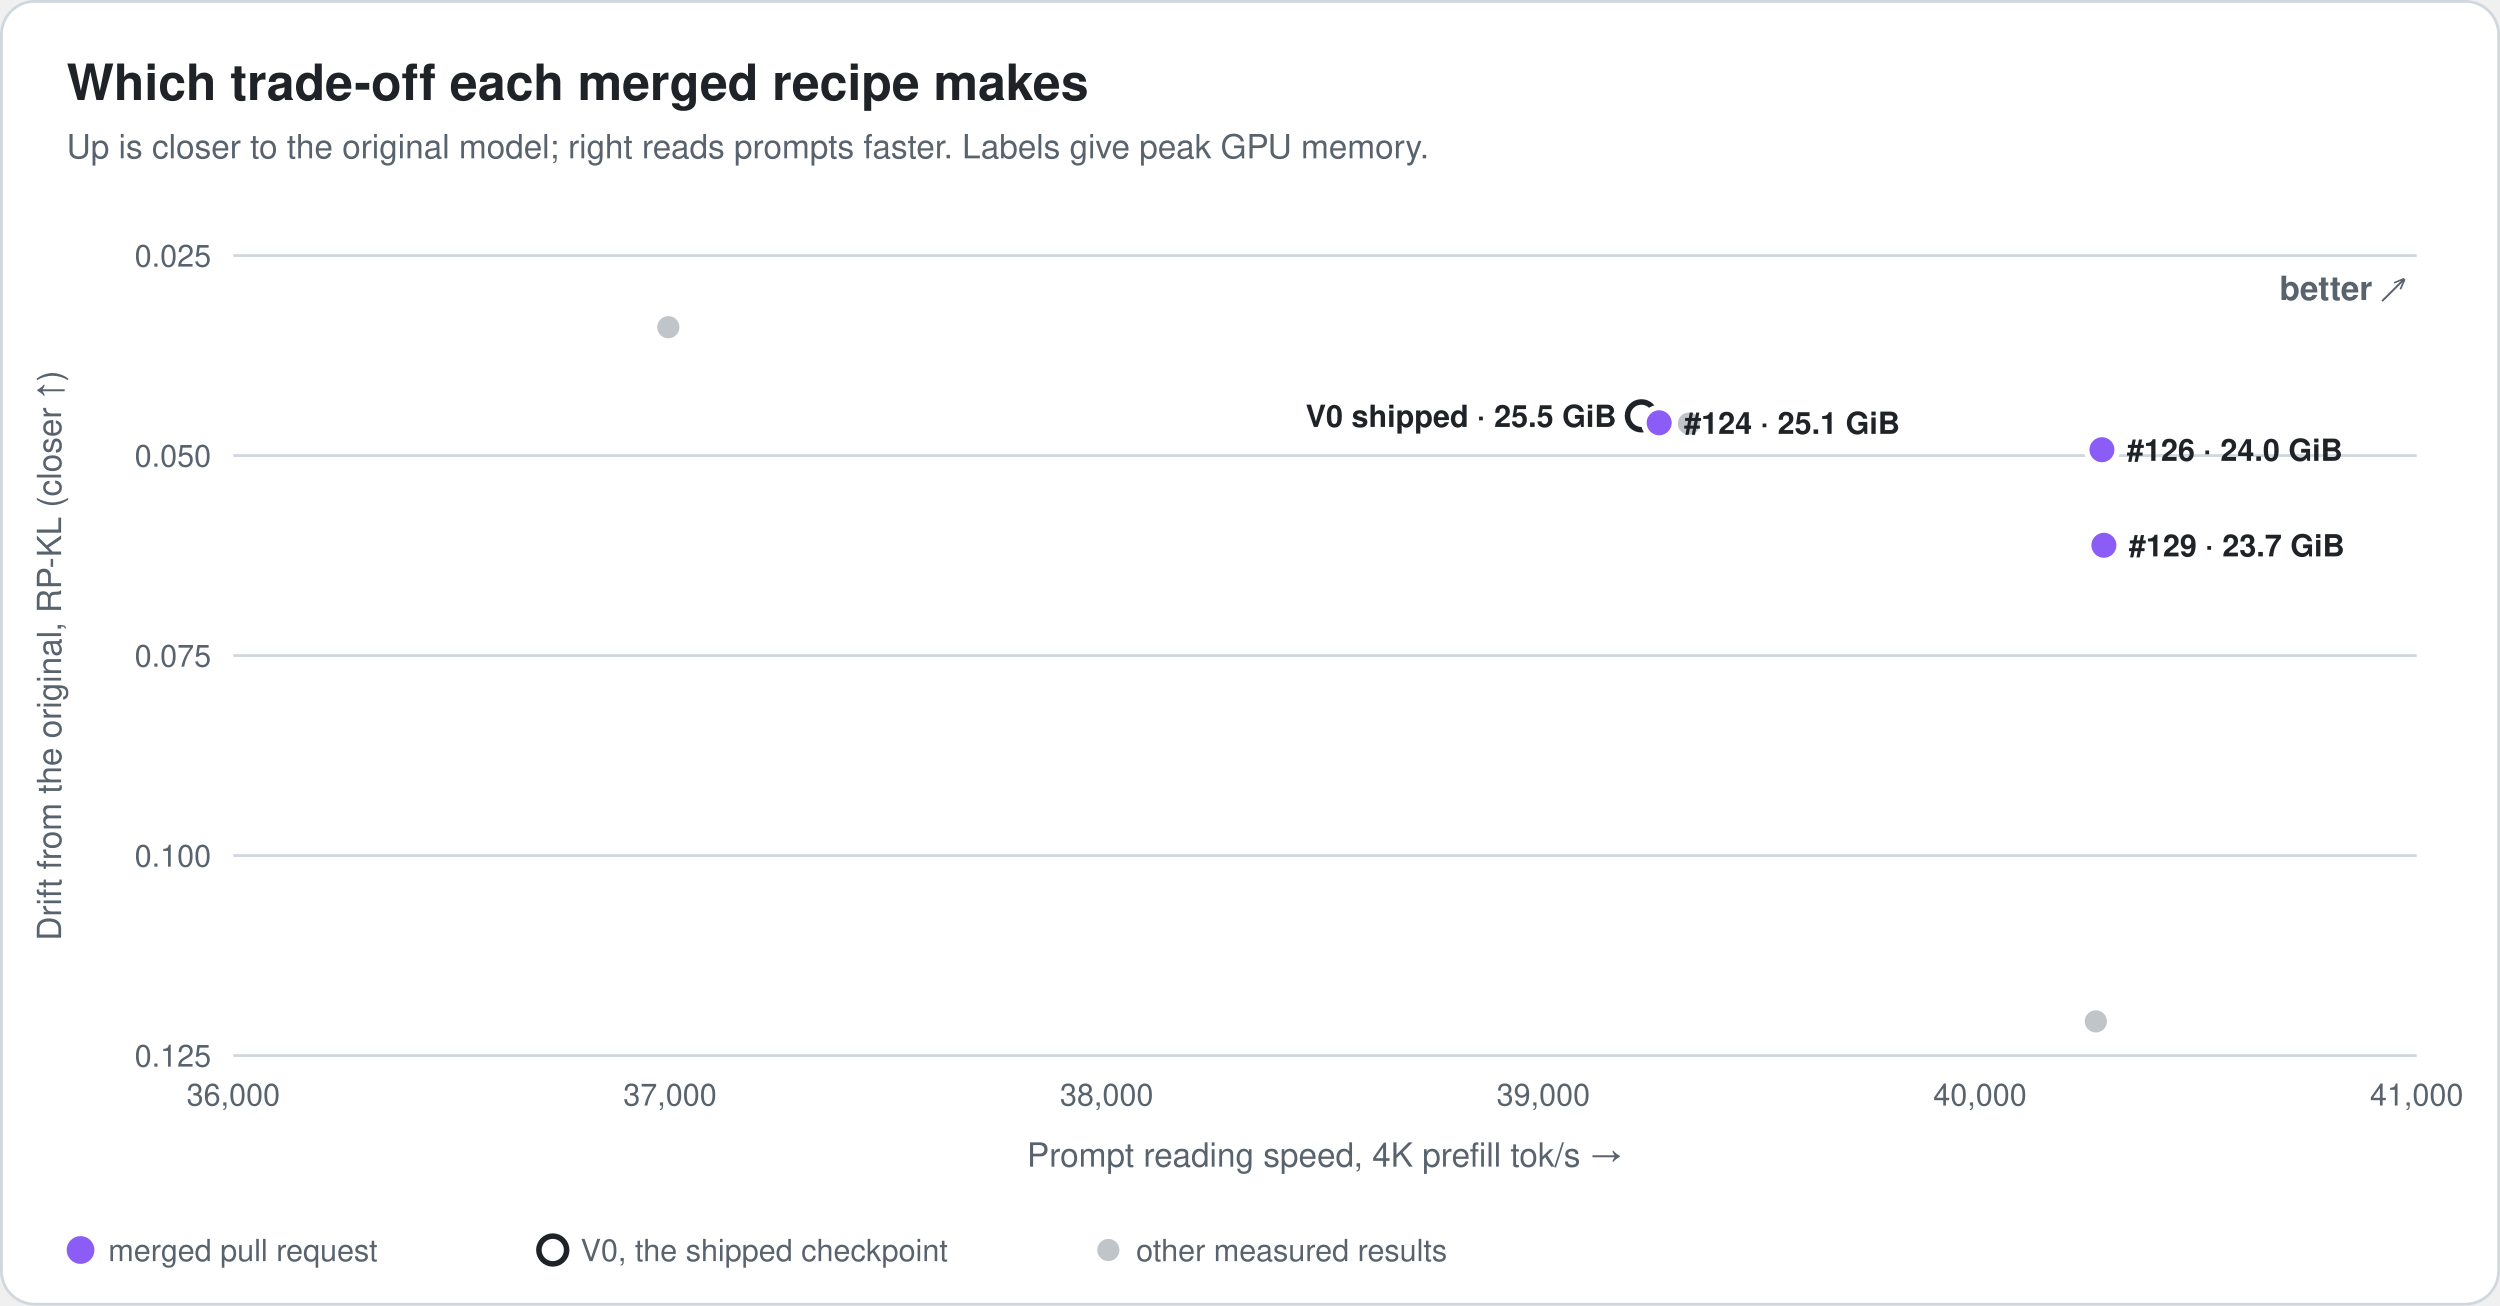
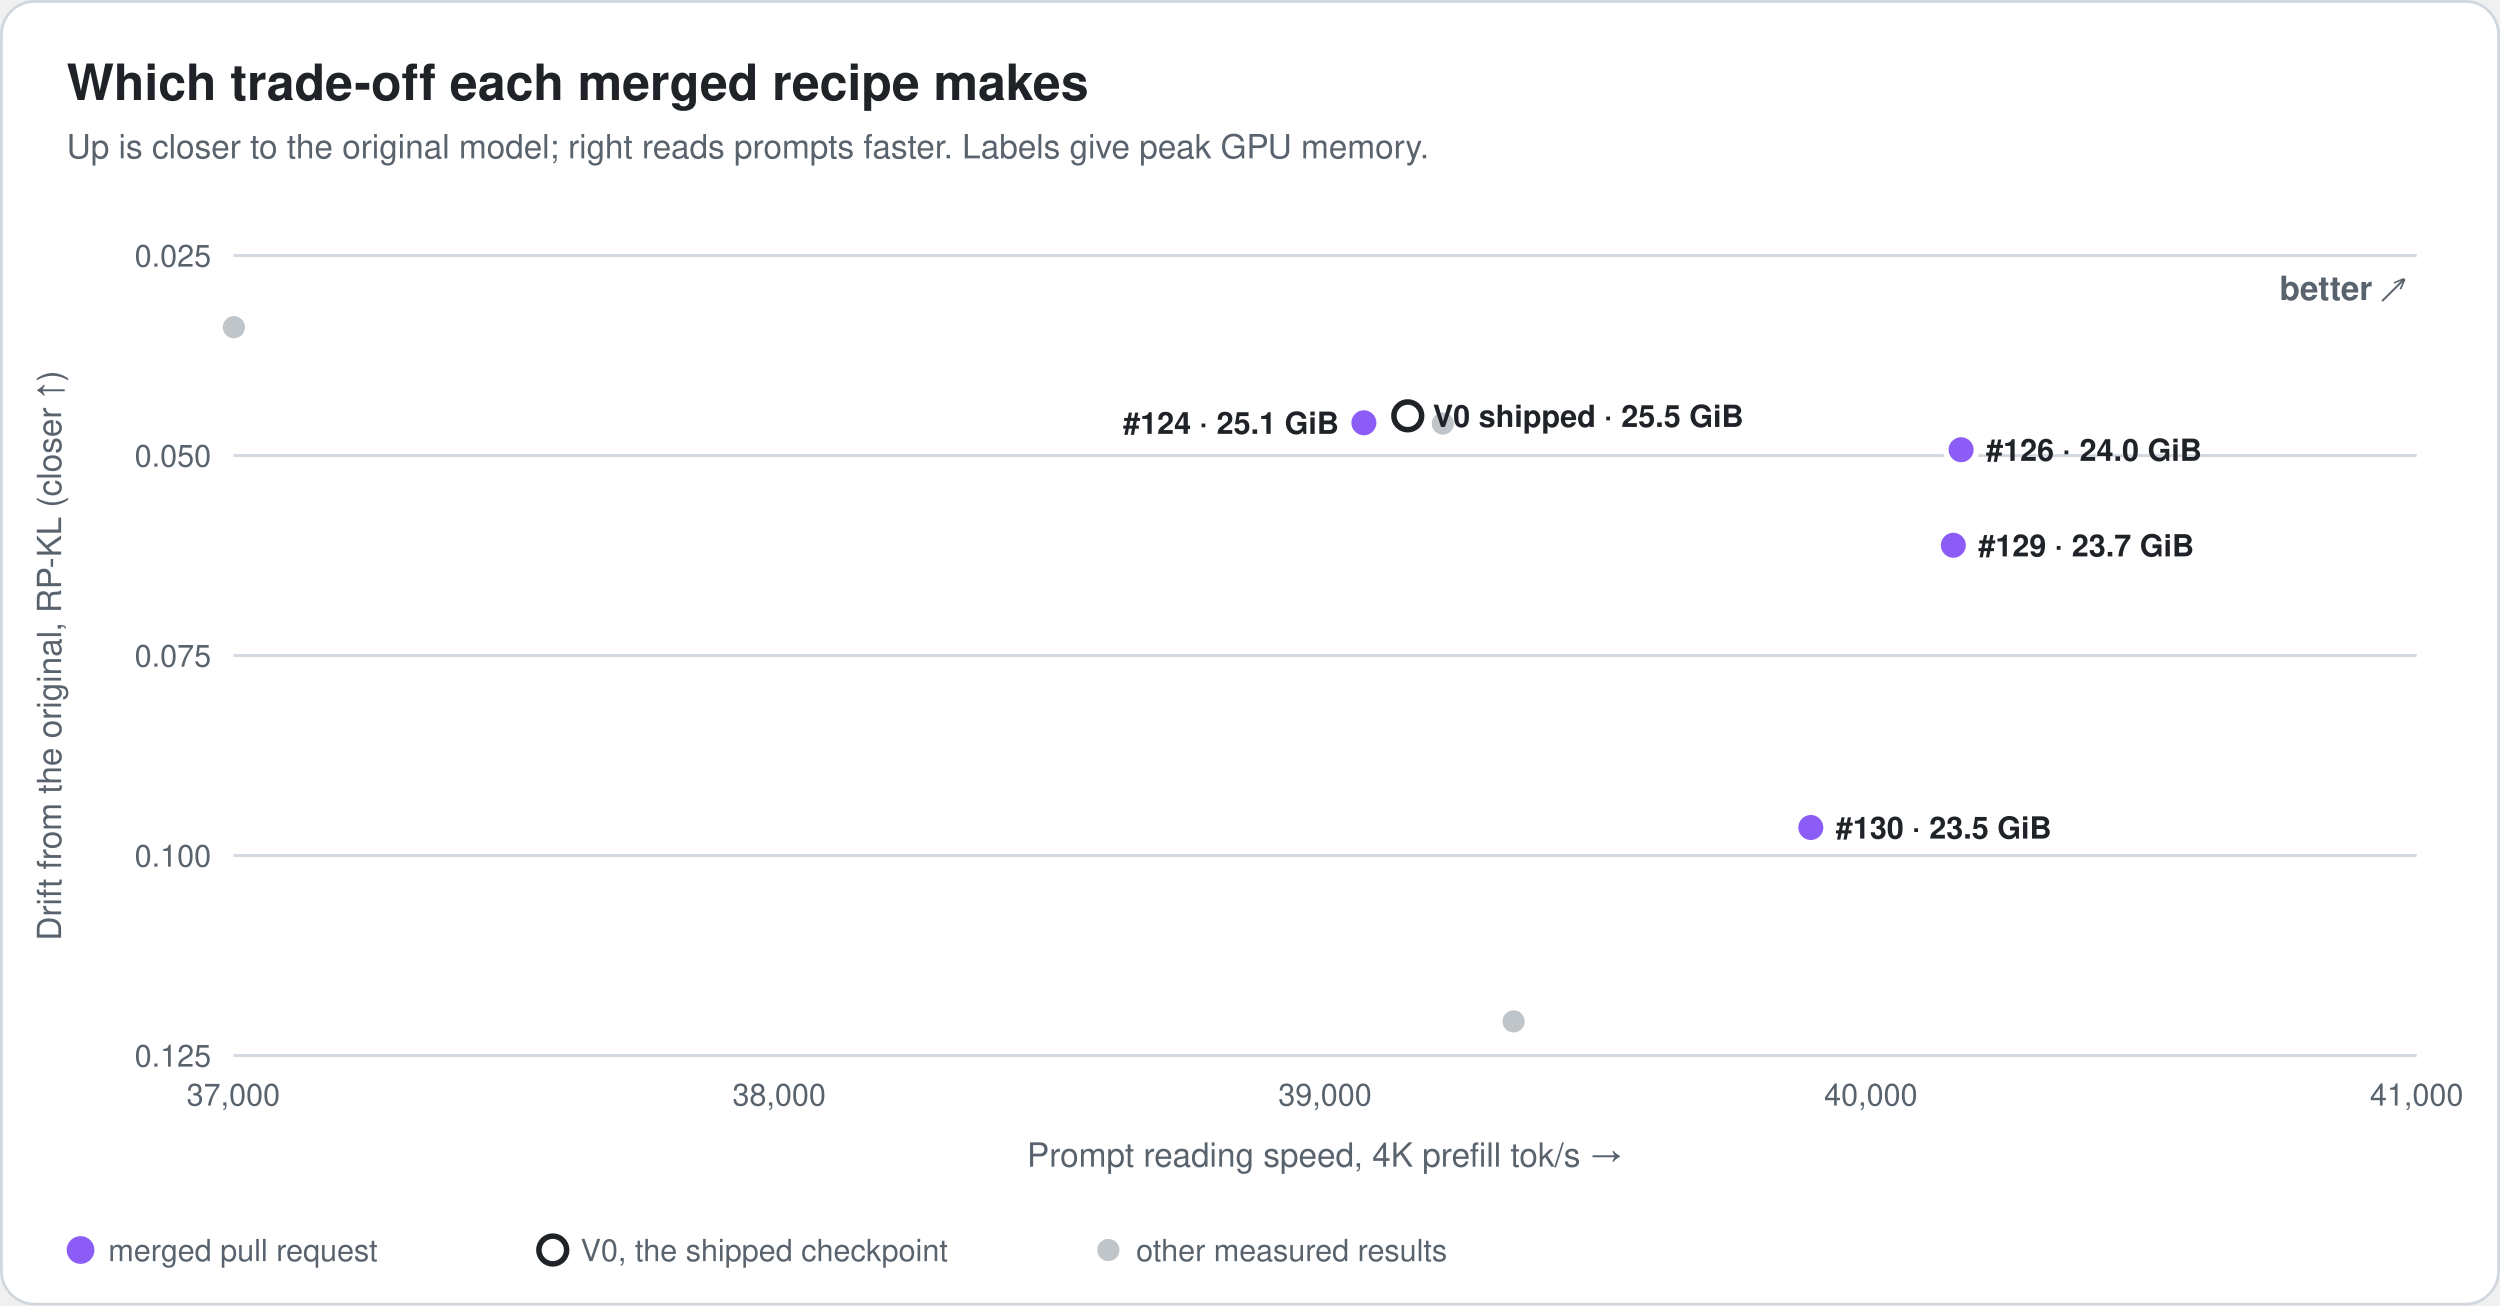
- <svg xmlns="http://www.w3.org/2000/svg" width="900" height="470" viewBox="0 0 900 470" font-family="-apple-system,BlinkMacSystemFont,'Segoe UI',Helvetica,Arial,sans-serif" role="img" aria-label="Trade-offs of 3 merged recipes against the shipped checkpoint">
+ <svg xmlns="http://www.w3.org/2000/svg" width="900" height="470" viewBox="0 0 900 470" font-family="-apple-system,BlinkMacSystemFont,'Segoe UI',Helvetica,Arial,sans-serif" role="img" aria-label="Trade-offs of 4 merged recipes against the shipped checkpoint">
  <style>
.bg{fill:#ffffff;stroke:#d0d7de}.t{fill:#1f2328}.m{fill:#59636e}.rule{stroke:#d0d7de}.ring{stroke:#ffffff}
.acc{fill:#8b5cf6}.accl{stroke:#8b5cf6}.wash{fill:#8b5cf6;fill-opacity:.1}.gry{fill:#8c959f}.rej{fill:#d03b3b}.track{fill:#eaeef2}.tk{stroke:#1f2328}
@media (prefers-color-scheme: dark){
.bg{fill:#0d1117;stroke:#30363d}.t{fill:#e6edf3}.m{fill:#9198a1}.rule{stroke:#30363d}.ring{stroke:#0d1117}
.acc{fill:#9a75f8}.accl{stroke:#9a75f8}.wash{fill:#9a75f8;fill-opacity:.14}.gry{fill:#9198a1}.rej{fill:#e5534b}.track{fill:#21262d}.tk{stroke:#e6edf3}}
</style>
  <rect class="bg" x="0.5" y="0.5" width="899" height="469" rx="12" />
  <text x="24.0" y="36.0" class="t" font-size="18" font-weight="600" text-anchor="start">Which trade-off each merged recipe makes</text>
  <text x="24.0" y="57.0" class="m" font-size="12" font-weight="400" text-anchor="start">Up is closer to the original model; right reads prompts faster. Labels give peak GPU memory.</text>
  <line class="rule" x1="84" x2="870" y1="92.0" y2="92.0" stroke-width="1" />
  <text x="76.0" y="96.0" class="m" font-size="11" font-weight="400" text-anchor="end">0.025</text>
  <line class="rule" x1="84" x2="870" y1="164.0" y2="164.0" stroke-width="1" />
  <text x="76.0" y="168.0" class="m" font-size="11" font-weight="400" text-anchor="end">0.050</text>
  <line class="rule" x1="84" x2="870" y1="236.0" y2="236.0" stroke-width="1" />
  <text x="76.0" y="240.0" class="m" font-size="11" font-weight="400" text-anchor="end">0.075</text>
  <line class="rule" x1="84" x2="870" y1="308.0" y2="308.0" stroke-width="1" />
  <text x="76.0" y="312.0" class="m" font-size="11" font-weight="400" text-anchor="end">0.100</text>
  <line class="rule" x1="84" x2="870" y1="380.0" y2="380.0" stroke-width="1" />
  <text x="76.0" y="384.0" class="m" font-size="11" font-weight="400" text-anchor="end">0.125</text>
-   <text x="84.0" y="398.0" class="m" font-size="11" font-weight="400" text-anchor="middle">36,000</text>
-   <text x="241.2" y="398.0" class="m" font-size="11" font-weight="400" text-anchor="middle">37,000</text>
-   <text x="398.4" y="398.0" class="m" font-size="11" font-weight="400" text-anchor="middle">38,000</text>
-   <text x="555.6" y="398.0" class="m" font-size="11" font-weight="400" text-anchor="middle">39,000</text>
-   <text x="712.8" y="398.0" class="m" font-size="11" font-weight="400" text-anchor="middle">40,000</text>
+   <text x="84.0" y="398.0" class="m" font-size="11" font-weight="400" text-anchor="middle">37,000</text>
+   <text x="280.5" y="398.0" class="m" font-size="11" font-weight="400" text-anchor="middle">38,000</text>
+   <text x="477.0" y="398.0" class="m" font-size="11" font-weight="400" text-anchor="middle">39,000</text>
+   <text x="673.5" y="398.0" class="m" font-size="11" font-weight="400" text-anchor="middle">40,000</text>
  <text x="870.0" y="398.0" class="m" font-size="11" font-weight="400" text-anchor="middle">41,000</text>
  <text x="477.0" y="420.0" class="m" font-size="12" font-weight="400" text-anchor="middle">Prompt reading speed, 4K prefill tok/s →</text>
  <text x="22" y="236.0" class="m" font-size="12" text-anchor="middle" transform="rotate(-90 22 236.0)">Drift from the original, RP-KL (closer ↑)</text>
  <text x="866.0" y="108.0" class="m" font-size="12" font-weight="600" text-anchor="end">better ↗</text>
-   <circle class="gry" cx="608.0" cy="152.5" r="4" opacity=".55" />
-   <circle class="gry" cx="754.5" cy="367.7" r="4" opacity=".55" />
-   <circle class="gry" cx="240.6" cy="117.8" r="4" opacity=".55" />
-   <circle class="tk" cx="590.9" cy="149.7" r="5" fill="none" stroke-width="2" />
-   <circle class="acc ring" cx="757.4" cy="196.3" r="5.5" stroke-width="2" />
-   <circle class="acc ring" cx="756.7" cy="161.9" r="5.5" stroke-width="2" />
-   <circle class="acc ring" cx="597.3" cy="152.2" r="5.5" stroke-width="2" />
-   <text x="581.9" y="153.7" class="t" font-size="11" font-weight="600" text-anchor="end">V0 shipped · 25.5 GiB</text>
-   <text x="606.3" y="156.2" class="t" font-size="11" font-weight="600" text-anchor="start">#124 · 25.1 GiB</text>
-   <text x="765.7" y="165.9" class="t" font-size="11" font-weight="600" text-anchor="start">#126 · 24.0 GiB</text>
-   <text x="766.4" y="200.3" class="t" font-size="11" font-weight="600" text-anchor="start">#129 · 23.7 GiB</text>
+   <circle class="gry" cx="519.4" cy="152.5" r="4" opacity=".55" />
+   <circle class="gry" cx="544.9" cy="367.7" r="4" opacity=".55" />
+   <circle class="gry" cx="84.2" cy="117.8" r="4" opacity=".55" />
+   <circle class="tk" cx="506.8" cy="149.7" r="5" fill="none" stroke-width="2" />
+   <circle class="acc ring" cx="651.9" cy="297.9" r="5.5" stroke-width="2" />
+   <circle class="acc ring" cx="703.2" cy="196.3" r="5.5" stroke-width="2" />
+   <circle class="acc ring" cx="706.0" cy="161.9" r="5.5" stroke-width="2" />
+   <circle class="acc ring" cx="491.0" cy="152.2" r="5.5" stroke-width="2" />
+   <text x="515.8" y="153.7" class="t" font-size="11" font-weight="600" text-anchor="start">V0 shipped · 25.5 GiB</text>
+   <text x="482.0" y="156.2" class="t" font-size="11" font-weight="600" text-anchor="end">#124 · 25.1 GiB</text>
+   <text x="715.0" y="165.9" class="t" font-size="11" font-weight="600" text-anchor="start">#126 · 24.0 GiB</text>
+   <text x="712.2" y="200.3" class="t" font-size="11" font-weight="600" text-anchor="start">#129 · 23.7 GiB</text>
+   <text x="660.9" y="301.9" class="t" font-size="11" font-weight="600" text-anchor="start">#130 · 23.5 GiB</text>
  <circle class="acc" cx="29" cy="450" r="5" />
  <text x="39.0" y="454.0" class="m" font-size="11" font-weight="400" text-anchor="start">merged pull request</text>
  <circle class="tk" cx="199" cy="450" r="5" fill="none" stroke-width="2" />
  <text x="209.0" y="454.0" class="m" font-size="11" font-weight="400" text-anchor="start">V0, the shipped checkpoint</text>
  <circle class="gry" cx="399" cy="450" r="4" opacity=".55" />
  <text x="409.0" y="454.0" class="m" font-size="11" font-weight="400" text-anchor="start">other measured results</text>
</svg>
